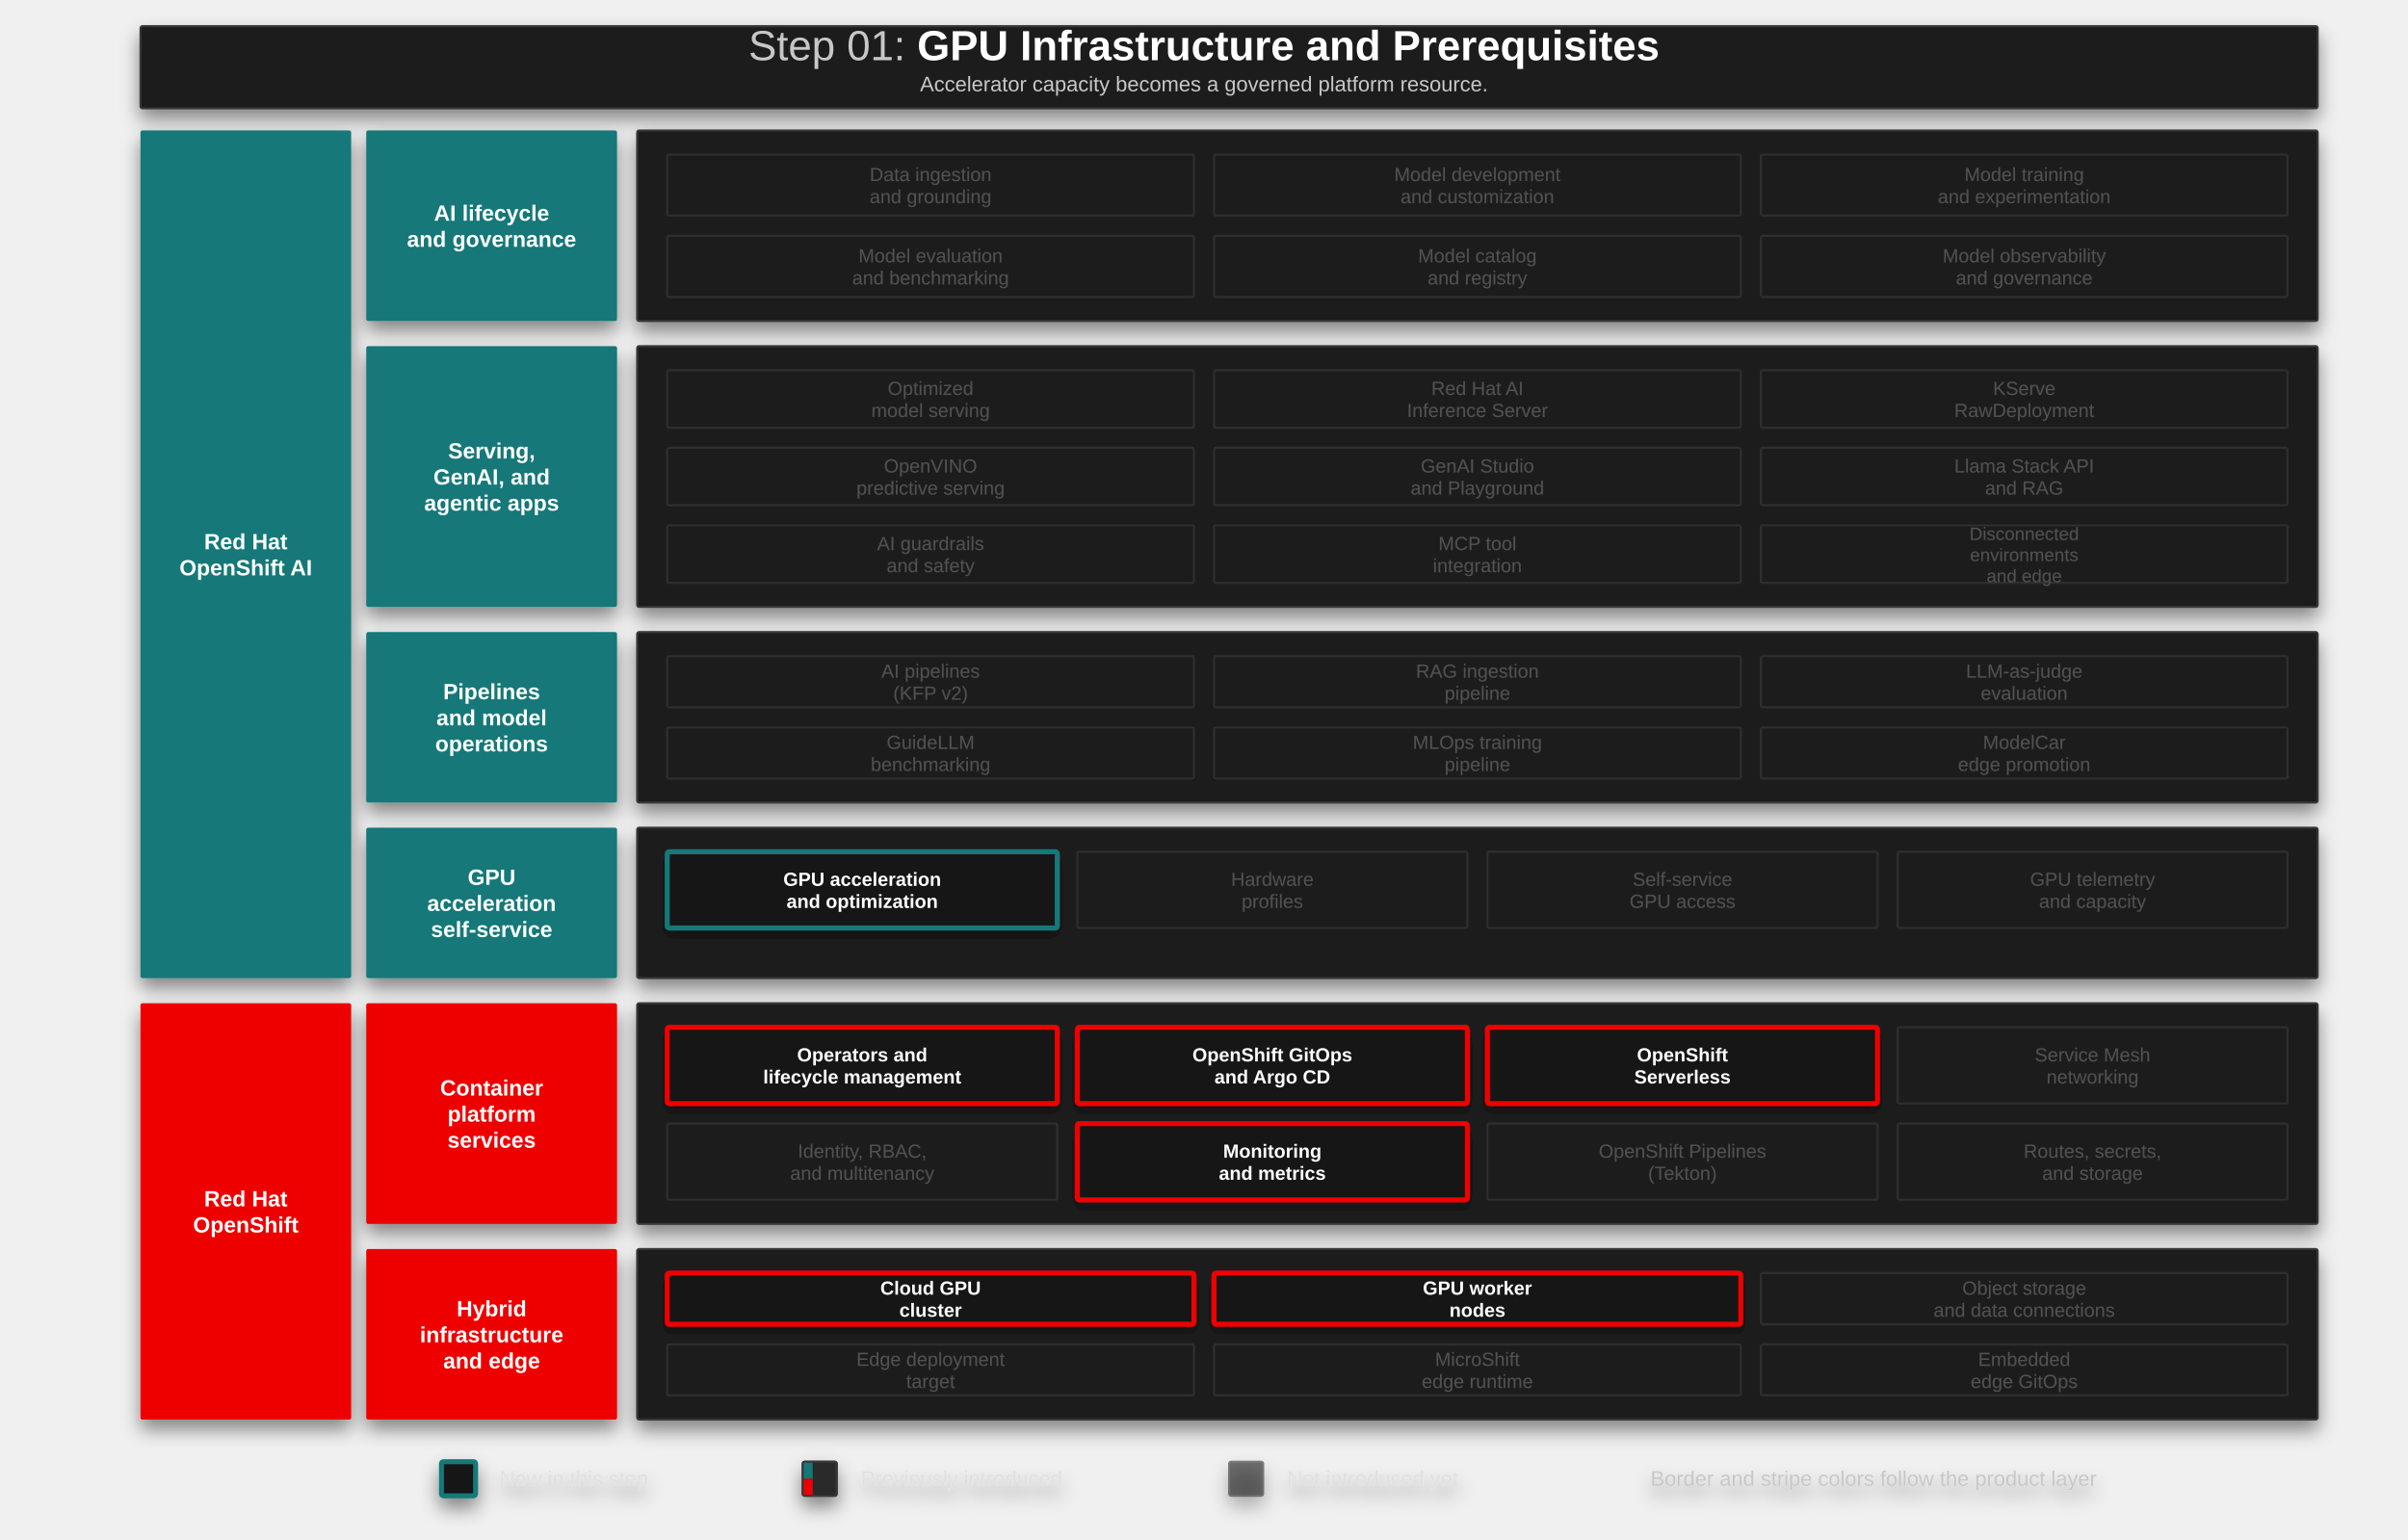
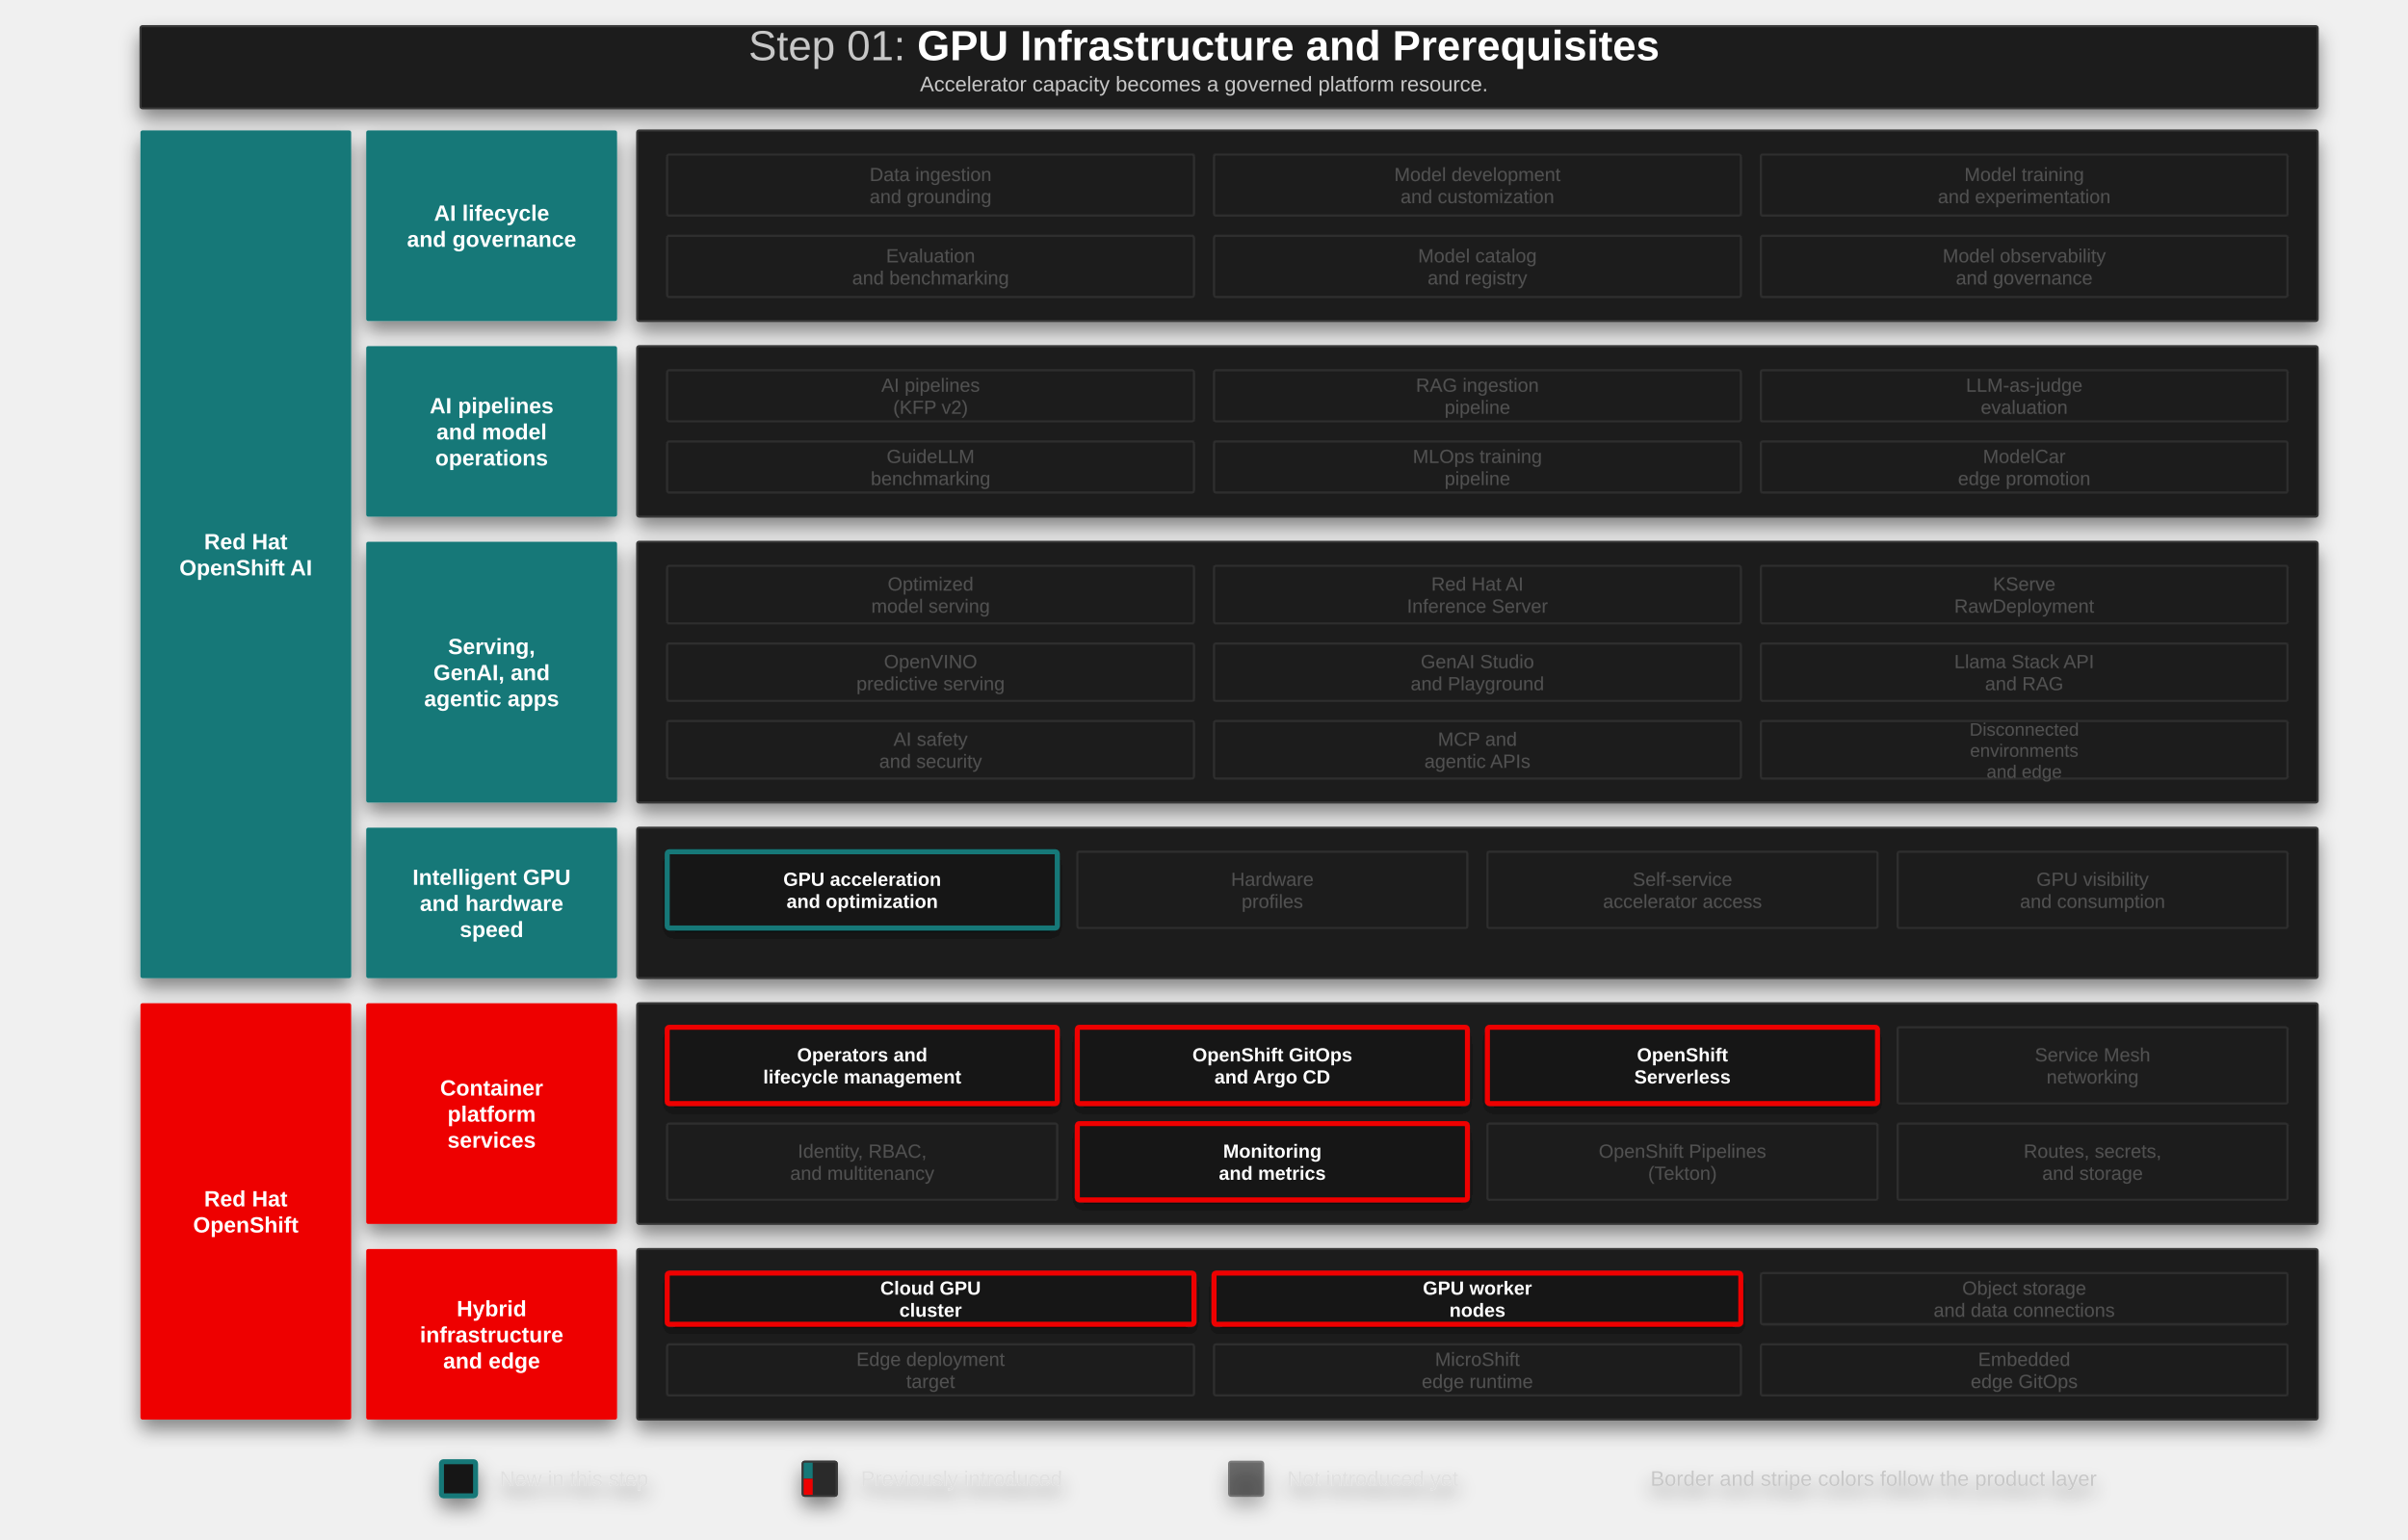
<svg xmlns="http://www.w3.org/2000/svg" width="2400" height="1535" viewBox="0 0 2400 1535" role="img" aria-labelledby="title desc">
  <style>.display{font-family:'Red Hat Display','Arial',sans-serif}.body{font-family:'Red Hat Text','Arial',sans-serif}</style>
  <defs>
    <filter id="lift" x="-20%" y="-20%" width="140%" height="140%">
      <feDropShadow dx="0" dy="6" stdDeviation="5" flood-color="#000" flood-opacity="0.55" />
    </filter>
    <filter id="panelShadow" x="-8%" y="-8%" width="116%" height="116%">
      <feDropShadow dx="0" dy="10" stdDeviation="9" flood-color="#000" flood-opacity="0.45" />
    </filter>
  </defs>
  <g filter="url(#panelShadow)">
    <rect x="140" y="26" width="2170" height="82" rx="2" fill="#1f1f1f" stroke="#383838" stroke-width="2" />
    <text x="1200.0" y="60" class="display" font-size="42" fill="#ffffff" font-weight="700" text-anchor="middle">
      <tspan fill="#c7c7c7" font-weight="500">Step 01:</tspan> GPU Infrastructure and Prerequisites</text>
    <text x="1200.0" y="91" class="body" font-size="21" fill="#c7c7c7" text-anchor="middle">Accelerator capacity becomes a governed platform resource.</text>
    <rect x="140" y="130" width="210" height="845" rx="2" fill="#147878" stroke="#147878" stroke-width="0" />
    <text x="245.0" y="547.5" class="body" font-size="22" fill="#ffffff" font-weight="700" text-anchor="middle">Red Hat</text>
    <text x="245.0" y="573.5" class="body" font-size="22" fill="#ffffff" font-weight="700" text-anchor="middle">OpenShift AI</text>
    <rect x="140" y="1000" width="210" height="415" rx="2" fill="#ee0000" stroke="#ee0000" stroke-width="0" />
    <text x="245.0" y="1202.5" class="body" font-size="22" fill="#ffffff" font-weight="700" text-anchor="middle">Red Hat</text>
    <text x="245.0" y="1228.5" class="body" font-size="22" fill="#ffffff" font-weight="700" text-anchor="middle">OpenShift</text>
    <rect x="365" y="130" width="250" height="190" rx="2" fill="#147878" stroke="#147878" stroke-width="0" />
    <text x="490.0" y="220.0" class="body" font-size="22" fill="#ffffff" font-weight="700" text-anchor="middle">AI lifecycle</text>
    <text x="490.0" y="246.0" class="body" font-size="22" fill="#ffffff" font-weight="700" text-anchor="middle">and governance</text>
    <rect x="635" y="130" width="1675" height="190" rx="2" fill="#1f1f1f" stroke="#383838" stroke-width="2" />
    <g opacity="0.62">
      <rect x="665.0" y="154.0" width="525.0" height="61.0" rx="2" fill="#1f1f1f" stroke="#383838" stroke-width="2.0" />
      <text x="927.5" y="180.5" class="body" font-size="19" fill="#707070" font-weight="450" text-anchor="middle">Data ingestion</text>
      <text x="927.5" y="202.5" class="body" font-size="19" fill="#707070" font-weight="450" text-anchor="middle">and grounding</text>
    </g>
    <g opacity="0.62">
      <rect x="1210.0" y="154.0" width="525.0" height="61.0" rx="2" fill="#1f1f1f" stroke="#383838" stroke-width="2.0" />
      <text x="1472.5" y="180.5" class="body" font-size="19" fill="#707070" font-weight="450" text-anchor="middle">Model development</text>
      <text x="1472.5" y="202.5" class="body" font-size="19" fill="#707070" font-weight="450" text-anchor="middle">and customization</text>
    </g>
    <g opacity="0.62">
      <rect x="1755.0" y="154.0" width="525.0" height="61.0" rx="2" fill="#1f1f1f" stroke="#383838" stroke-width="2.0" />
      <text x="2017.5" y="180.5" class="body" font-size="19" fill="#707070" font-weight="450" text-anchor="middle">Model training</text>
      <text x="2017.5" y="202.5" class="body" font-size="19" fill="#707070" font-weight="450" text-anchor="middle">and experimentation</text>
    </g>
    <g opacity="0.62">
      <rect x="665.0" y="235.0" width="525.0" height="61.0" rx="2" fill="#1f1f1f" stroke="#383838" stroke-width="2.0" />
-       <text x="927.5" y="261.5" class="body" font-size="19" fill="#707070" font-weight="450" text-anchor="middle">Model evaluation</text>
+       <text x="927.5" y="261.5" class="body" font-size="19" fill="#707070" font-weight="450" text-anchor="middle">Evaluation</text>
      <text x="927.5" y="283.5" class="body" font-size="19" fill="#707070" font-weight="450" text-anchor="middle">and benchmarking</text>
    </g>
    <g opacity="0.62">
      <rect x="1210.0" y="235.0" width="525.0" height="61.0" rx="2" fill="#1f1f1f" stroke="#383838" stroke-width="2.0" />
      <text x="1472.5" y="261.5" class="body" font-size="19" fill="#707070" font-weight="450" text-anchor="middle">Model catalog</text>
      <text x="1472.5" y="283.5" class="body" font-size="19" fill="#707070" font-weight="450" text-anchor="middle">and registry</text>
    </g>
    <g opacity="0.62">
      <rect x="1755.0" y="235.0" width="525.0" height="61.0" rx="2" fill="#1f1f1f" stroke="#383838" stroke-width="2.0" />
      <text x="2017.5" y="261.5" class="body" font-size="19" fill="#707070" font-weight="450" text-anchor="middle">Model observability</text>
      <text x="2017.5" y="283.5" class="body" font-size="19" fill="#707070" font-weight="450" text-anchor="middle">and governance</text>
    </g>
-     <rect x="365" y="345" width="250" height="260" rx="2" fill="#147878" stroke="#147878" stroke-width="0" />
-     <text x="490.0" y="457.0" class="body" font-size="22" fill="#ffffff" font-weight="700" text-anchor="middle">Serving,</text>
-     <text x="490.0" y="483.0" class="body" font-size="22" fill="#ffffff" font-weight="700" text-anchor="middle">GenAI, and</text>
-     <text x="490.0" y="509.0" class="body" font-size="22" fill="#ffffff" font-weight="700" text-anchor="middle">agentic apps</text>
-     <rect x="635" y="345" width="1675" height="260" rx="2" fill="#1f1f1f" stroke="#383838" stroke-width="2" />
-     <g opacity="0.62">
-       <rect x="665.0" y="369.0" width="525.0" height="57.333" rx="2" fill="#1f1f1f" stroke="#383838" stroke-width="2.0" />
-       <text x="927.5" y="393.667" class="body" font-size="19" fill="#707070" font-weight="450" text-anchor="middle">Optimized</text>
-       <text x="927.5" y="415.667" class="body" font-size="19" fill="#707070" font-weight="450" text-anchor="middle">model serving</text>
-     </g>
-     <g opacity="0.62">
-       <rect x="1210.0" y="369.0" width="525.0" height="57.333" rx="2" fill="#1f1f1f" stroke="#383838" stroke-width="2.0" />
-       <text x="1472.5" y="393.667" class="body" font-size="19" fill="#707070" font-weight="450" text-anchor="middle">Red Hat AI</text>
-       <text x="1472.5" y="415.667" class="body" font-size="19" fill="#707070" font-weight="450" text-anchor="middle">Inference Server</text>
-     </g>
-     <g opacity="0.62">
-       <rect x="1755.0" y="369.0" width="525.0" height="57.333" rx="2" fill="#1f1f1f" stroke="#383838" stroke-width="2.0" />
-       <text x="2017.5" y="393.667" class="body" font-size="19" fill="#707070" font-weight="450" text-anchor="middle">KServe</text>
-       <text x="2017.5" y="415.667" class="body" font-size="19" fill="#707070" font-weight="450" text-anchor="middle">RawDeployment</text>
-     </g>
-     <g opacity="0.62">
-       <rect x="665.0" y="446.333" width="525.0" height="57.333" rx="2" fill="#1f1f1f" stroke="#383838" stroke-width="2.0" />
-       <text x="927.5" y="471" class="body" font-size="19" fill="#707070" font-weight="450" text-anchor="middle">OpenVINO</text>
-       <text x="927.5" y="493" class="body" font-size="19" fill="#707070" font-weight="450" text-anchor="middle">predictive serving</text>
-     </g>
-     <g opacity="0.62">
-       <rect x="1210.0" y="446.333" width="525.0" height="57.333" rx="2" fill="#1f1f1f" stroke="#383838" stroke-width="2.0" />
-       <text x="1472.5" y="471" class="body" font-size="19" fill="#707070" font-weight="450" text-anchor="middle">GenAI Studio</text>
-       <text x="1472.5" y="493" class="body" font-size="19" fill="#707070" font-weight="450" text-anchor="middle">and Playground</text>
-     </g>
-     <g opacity="0.62">
-       <rect x="1755.0" y="446.333" width="525.0" height="57.333" rx="2" fill="#1f1f1f" stroke="#383838" stroke-width="2.0" />
-       <text x="2017.5" y="471" class="body" font-size="19" fill="#707070" font-weight="450" text-anchor="middle">Llama Stack API</text>
-       <text x="2017.5" y="493" class="body" font-size="19" fill="#707070" font-weight="450" text-anchor="middle">and RAG</text>
-     </g>
-     <g opacity="0.62">
-       <rect x="665.0" y="523.667" width="525.0" height="57.333" rx="2" fill="#1f1f1f" stroke="#383838" stroke-width="2.0" />
-       <text x="927.5" y="548.333" class="body" font-size="19" fill="#707070" font-weight="450" text-anchor="middle">AI guardrails</text>
-       <text x="927.5" y="570.333" class="body" font-size="19" fill="#707070" font-weight="450" text-anchor="middle">and safety</text>
-     </g>
-     <g opacity="0.62">
-       <rect x="1210.0" y="523.667" width="525.0" height="57.333" rx="2" fill="#1f1f1f" stroke="#383838" stroke-width="2.0" />
-       <text x="1472.5" y="548.333" class="body" font-size="19" fill="#707070" font-weight="450" text-anchor="middle">MCP tool</text>
-       <text x="1472.5" y="570.333" class="body" font-size="19" fill="#707070" font-weight="450" text-anchor="middle">integration</text>
-     </g>
-     <g opacity="0.62">
-       <rect x="1755.0" y="523.667" width="525.0" height="57.333" rx="2" fill="#1f1f1f" stroke="#383838" stroke-width="2.0" />
-       <text x="2017.5" y="538.333" class="body" font-size="18" fill="#707070" font-weight="450" text-anchor="middle">Disconnected</text>
-       <text x="2017.5" y="559.333" class="body" font-size="18" fill="#707070" font-weight="450" text-anchor="middle">environments</text>
-       <text x="2017.5" y="580.333" class="body" font-size="18" fill="#707070" font-weight="450" text-anchor="middle">and edge</text>
-     </g>
-     <rect x="365" y="630" width="250" height="170" rx="2" fill="#147878" stroke="#147878" stroke-width="0" />
-     <text x="490.0" y="697.0" class="body" font-size="22" fill="#ffffff" font-weight="700" text-anchor="middle">Pipelines</text>
-     <text x="490.0" y="723.0" class="body" font-size="22" fill="#ffffff" font-weight="700" text-anchor="middle">and model</text>
-     <text x="490.0" y="749.0" class="body" font-size="22" fill="#ffffff" font-weight="700" text-anchor="middle">operations</text>
-     <rect x="635" y="630" width="1675" height="170" rx="2" fill="#1f1f1f" stroke="#383838" stroke-width="2" />
-     <g opacity="0.62">
-       <rect x="665.0" y="654.0" width="525.0" height="51.0" rx="2" fill="#1f1f1f" stroke="#383838" stroke-width="2.0" />
-       <text x="927.5" y="675.5" class="body" font-size="19" fill="#707070" font-weight="450" text-anchor="middle">AI pipelines</text>
-       <text x="927.5" y="697.5" class="body" font-size="19" fill="#707070" font-weight="450" text-anchor="middle">(KFP v2)</text>
-     </g>
-     <g opacity="0.62">
-       <rect x="1210.0" y="654.0" width="525.0" height="51.0" rx="2" fill="#1f1f1f" stroke="#383838" stroke-width="2.0" />
-       <text x="1472.5" y="675.5" class="body" font-size="19" fill="#707070" font-weight="450" text-anchor="middle">RAG ingestion</text>
-       <text x="1472.5" y="697.5" class="body" font-size="19" fill="#707070" font-weight="450" text-anchor="middle">pipeline</text>
-     </g>
-     <g opacity="0.62">
-       <rect x="1755.0" y="654.0" width="525.0" height="51.0" rx="2" fill="#1f1f1f" stroke="#383838" stroke-width="2.0" />
-       <text x="2017.5" y="675.5" class="body" font-size="19" fill="#707070" font-weight="450" text-anchor="middle">LLM-as-judge</text>
-       <text x="2017.5" y="697.5" class="body" font-size="19" fill="#707070" font-weight="450" text-anchor="middle">evaluation</text>
-     </g>
-     <g opacity="0.62">
-       <rect x="665.0" y="725.0" width="525.0" height="51.0" rx="2" fill="#1f1f1f" stroke="#383838" stroke-width="2.0" />
-       <text x="927.5" y="746.5" class="body" font-size="19" fill="#707070" font-weight="450" text-anchor="middle">GuideLLM</text>
-       <text x="927.5" y="768.5" class="body" font-size="19" fill="#707070" font-weight="450" text-anchor="middle">benchmarking</text>
-     </g>
-     <g opacity="0.62">
-       <rect x="1210.0" y="725.0" width="525.0" height="51.0" rx="2" fill="#1f1f1f" stroke="#383838" stroke-width="2.0" />
-       <text x="1472.5" y="746.5" class="body" font-size="19" fill="#707070" font-weight="450" text-anchor="middle">MLOps training</text>
-       <text x="1472.5" y="768.5" class="body" font-size="19" fill="#707070" font-weight="450" text-anchor="middle">pipeline</text>
-     </g>
-     <g opacity="0.62">
-       <rect x="1755.0" y="725.0" width="525.0" height="51.0" rx="2" fill="#1f1f1f" stroke="#383838" stroke-width="2.0" />
-       <text x="2017.5" y="746.5" class="body" font-size="19" fill="#707070" font-weight="450" text-anchor="middle">ModelCar</text>
-       <text x="2017.5" y="768.5" class="body" font-size="19" fill="#707070" font-weight="450" text-anchor="middle">edge promotion</text>
+     <rect x="365" y="345" width="250" height="170" rx="2" fill="#147878" stroke="#147878" stroke-width="0" />
+     <text x="490.0" y="412.0" class="body" font-size="22" fill="#ffffff" font-weight="700" text-anchor="middle">AI pipelines</text>
+     <text x="490.0" y="438.0" class="body" font-size="22" fill="#ffffff" font-weight="700" text-anchor="middle">and model</text>
+     <text x="490.0" y="464.0" class="body" font-size="22" fill="#ffffff" font-weight="700" text-anchor="middle">operations</text>
+     <rect x="635" y="345" width="1675" height="170" rx="2" fill="#1f1f1f" stroke="#383838" stroke-width="2" />
+     <g opacity="0.62">
+       <rect x="665.0" y="369.0" width="525.0" height="51.0" rx="2" fill="#1f1f1f" stroke="#383838" stroke-width="2.0" />
+       <text x="927.5" y="390.5" class="body" font-size="19" fill="#707070" font-weight="450" text-anchor="middle">AI pipelines</text>
+       <text x="927.5" y="412.5" class="body" font-size="19" fill="#707070" font-weight="450" text-anchor="middle">(KFP v2)</text>
+     </g>
+     <g opacity="0.62">
+       <rect x="1210.0" y="369.0" width="525.0" height="51.0" rx="2" fill="#1f1f1f" stroke="#383838" stroke-width="2.0" />
+       <text x="1472.5" y="390.5" class="body" font-size="19" fill="#707070" font-weight="450" text-anchor="middle">RAG ingestion</text>
+       <text x="1472.5" y="412.5" class="body" font-size="19" fill="#707070" font-weight="450" text-anchor="middle">pipeline</text>
+     </g>
+     <g opacity="0.62">
+       <rect x="1755.0" y="369.0" width="525.0" height="51.0" rx="2" fill="#1f1f1f" stroke="#383838" stroke-width="2.0" />
+       <text x="2017.5" y="390.5" class="body" font-size="19" fill="#707070" font-weight="450" text-anchor="middle">LLM-as-judge</text>
+       <text x="2017.5" y="412.5" class="body" font-size="19" fill="#707070" font-weight="450" text-anchor="middle">evaluation</text>
+     </g>
+     <g opacity="0.62">
+       <rect x="665.0" y="440.0" width="525.0" height="51.0" rx="2" fill="#1f1f1f" stroke="#383838" stroke-width="2.0" />
+       <text x="927.5" y="461.5" class="body" font-size="19" fill="#707070" font-weight="450" text-anchor="middle">GuideLLM</text>
+       <text x="927.5" y="483.5" class="body" font-size="19" fill="#707070" font-weight="450" text-anchor="middle">benchmarking</text>
+     </g>
+     <g opacity="0.62">
+       <rect x="1210.0" y="440.0" width="525.0" height="51.0" rx="2" fill="#1f1f1f" stroke="#383838" stroke-width="2.0" />
+       <text x="1472.5" y="461.5" class="body" font-size="19" fill="#707070" font-weight="450" text-anchor="middle">MLOps training</text>
+       <text x="1472.5" y="483.5" class="body" font-size="19" fill="#707070" font-weight="450" text-anchor="middle">pipeline</text>
+     </g>
+     <g opacity="0.62">
+       <rect x="1755.0" y="440.0" width="525.0" height="51.0" rx="2" fill="#1f1f1f" stroke="#383838" stroke-width="2.0" />
+       <text x="2017.5" y="461.5" class="body" font-size="19" fill="#707070" font-weight="450" text-anchor="middle">ModelCar</text>
+       <text x="2017.5" y="483.5" class="body" font-size="19" fill="#707070" font-weight="450" text-anchor="middle">edge promotion</text>
+     </g>
+     <rect x="365" y="540" width="250" height="260" rx="2" fill="#147878" stroke="#147878" stroke-width="0" />
+     <text x="490.0" y="652.0" class="body" font-size="22" fill="#ffffff" font-weight="700" text-anchor="middle">Serving,</text>
+     <text x="490.0" y="678.0" class="body" font-size="22" fill="#ffffff" font-weight="700" text-anchor="middle">GenAI, and</text>
+     <text x="490.0" y="704.0" class="body" font-size="22" fill="#ffffff" font-weight="700" text-anchor="middle">agentic apps</text>
+     <rect x="635" y="540" width="1675" height="260" rx="2" fill="#1f1f1f" stroke="#383838" stroke-width="2" />
+     <g opacity="0.62">
+       <rect x="665.0" y="564.0" width="525.0" height="57.333" rx="2" fill="#1f1f1f" stroke="#383838" stroke-width="2.0" />
+       <text x="927.5" y="588.667" class="body" font-size="19" fill="#707070" font-weight="450" text-anchor="middle">Optimized</text>
+       <text x="927.5" y="610.667" class="body" font-size="19" fill="#707070" font-weight="450" text-anchor="middle">model serving</text>
+     </g>
+     <g opacity="0.62">
+       <rect x="1210.0" y="564.0" width="525.0" height="57.333" rx="2" fill="#1f1f1f" stroke="#383838" stroke-width="2.0" />
+       <text x="1472.5" y="588.667" class="body" font-size="19" fill="#707070" font-weight="450" text-anchor="middle">Red Hat AI</text>
+       <text x="1472.5" y="610.667" class="body" font-size="19" fill="#707070" font-weight="450" text-anchor="middle">Inference Server</text>
+     </g>
+     <g opacity="0.62">
+       <rect x="1755.0" y="564.0" width="525.0" height="57.333" rx="2" fill="#1f1f1f" stroke="#383838" stroke-width="2.0" />
+       <text x="2017.5" y="588.667" class="body" font-size="19" fill="#707070" font-weight="450" text-anchor="middle">KServe</text>
+       <text x="2017.5" y="610.667" class="body" font-size="19" fill="#707070" font-weight="450" text-anchor="middle">RawDeployment</text>
+     </g>
+     <g opacity="0.62">
+       <rect x="665.0" y="641.333" width="525.0" height="57.333" rx="2" fill="#1f1f1f" stroke="#383838" stroke-width="2.0" />
+       <text x="927.5" y="666.0" class="body" font-size="19" fill="#707070" font-weight="450" text-anchor="middle">OpenVINO</text>
+       <text x="927.5" y="688.0" class="body" font-size="19" fill="#707070" font-weight="450" text-anchor="middle">predictive serving</text>
+     </g>
+     <g opacity="0.62">
+       <rect x="1210.0" y="641.333" width="525.0" height="57.333" rx="2" fill="#1f1f1f" stroke="#383838" stroke-width="2.0" />
+       <text x="1472.5" y="666.0" class="body" font-size="19" fill="#707070" font-weight="450" text-anchor="middle">GenAI Studio</text>
+       <text x="1472.5" y="688.0" class="body" font-size="19" fill="#707070" font-weight="450" text-anchor="middle">and Playground</text>
+     </g>
+     <g opacity="0.62">
+       <rect x="1755.0" y="641.333" width="525.0" height="57.333" rx="2" fill="#1f1f1f" stroke="#383838" stroke-width="2.0" />
+       <text x="2017.5" y="666.0" class="body" font-size="19" fill="#707070" font-weight="450" text-anchor="middle">Llama Stack API</text>
+       <text x="2017.5" y="688.0" class="body" font-size="19" fill="#707070" font-weight="450" text-anchor="middle">and RAG</text>
+     </g>
+     <g opacity="0.62">
+       <rect x="665.0" y="718.667" width="525.0" height="57.333" rx="2" fill="#1f1f1f" stroke="#383838" stroke-width="2.0" />
+       <text x="927.5" y="743.333" class="body" font-size="19" fill="#707070" font-weight="450" text-anchor="middle">AI safety</text>
+       <text x="927.5" y="765.333" class="body" font-size="19" fill="#707070" font-weight="450" text-anchor="middle">and security</text>
+     </g>
+     <g opacity="0.62">
+       <rect x="1210.0" y="718.667" width="525.0" height="57.333" rx="2" fill="#1f1f1f" stroke="#383838" stroke-width="2.0" />
+       <text x="1472.5" y="743.333" class="body" font-size="19" fill="#707070" font-weight="450" text-anchor="middle">MCP and</text>
+       <text x="1472.5" y="765.333" class="body" font-size="19" fill="#707070" font-weight="450" text-anchor="middle">agentic APIs</text>
+     </g>
+     <g opacity="0.62">
+       <rect x="1755.0" y="718.667" width="525.0" height="57.333" rx="2" fill="#1f1f1f" stroke="#383838" stroke-width="2.0" />
+       <text x="2017.5" y="733.333" class="body" font-size="18" fill="#707070" font-weight="450" text-anchor="middle">Disconnected</text>
+       <text x="2017.5" y="754.333" class="body" font-size="18" fill="#707070" font-weight="450" text-anchor="middle">environments</text>
+       <text x="2017.5" y="775.333" class="body" font-size="18" fill="#707070" font-weight="450" text-anchor="middle">and edge</text>
    </g>
    <rect x="365" y="825" width="250" height="150" rx="2" fill="#147878" stroke="#147878" stroke-width="0" />
-     <text x="490.0" y="882.0" class="body" font-size="22" fill="#ffffff" font-weight="700" text-anchor="middle">GPU</text>
-     <text x="490.0" y="908.0" class="body" font-size="22" fill="#ffffff" font-weight="700" text-anchor="middle">acceleration</text>
-     <text x="490.0" y="934.0" class="body" font-size="22" fill="#ffffff" font-weight="700" text-anchor="middle">self-service</text>
+     <text x="490.0" y="882.0" class="body" font-size="22" fill="#ffffff" font-weight="700" text-anchor="middle">Intelligent GPU</text>
+     <text x="490.0" y="908.0" class="body" font-size="22" fill="#ffffff" font-weight="700" text-anchor="middle">and hardware</text>
+     <text x="490.0" y="934.0" class="body" font-size="22" fill="#ffffff" font-weight="700" text-anchor="middle">speed</text>
    <rect x="635" y="825" width="1675" height="150" rx="2" fill="#1f1f1f" stroke="#383838" stroke-width="2" />
    <g filter="url(#lift)">
      <rect x="665.0" y="849" width="388.75" height="76" rx="2" fill="#151515" stroke="#147878" stroke-width="5.0" />
      <text x="859.375" y="883.0" class="body" font-size="19" fill="#ffffff" font-weight="700" text-anchor="middle">GPU acceleration</text>
      <text x="859.375" y="905.0" class="body" font-size="19" fill="#ffffff" font-weight="700" text-anchor="middle">and optimization</text>
    </g>
    <g opacity="0.62">
      <rect x="1073.75" y="849" width="388.75" height="76" rx="2" fill="#1f1f1f" stroke="#383838" stroke-width="2.0" />
      <text x="1268.125" y="883.0" class="body" font-size="19" fill="#707070" font-weight="450" text-anchor="middle">Hardware</text>
      <text x="1268.125" y="905.0" class="body" font-size="19" fill="#707070" font-weight="450" text-anchor="middle">profiles</text>
    </g>
    <g opacity="0.62">
      <rect x="1482.5" y="849" width="388.75" height="76" rx="2" fill="#1f1f1f" stroke="#383838" stroke-width="2.0" />
      <text x="1676.875" y="883.0" class="body" font-size="19" fill="#707070" font-weight="450" text-anchor="middle">Self-service</text>
-       <text x="1676.875" y="905.0" class="body" font-size="19" fill="#707070" font-weight="450" text-anchor="middle">GPU access</text>
+       <text x="1676.875" y="905.0" class="body" font-size="19" fill="#707070" font-weight="450" text-anchor="middle">accelerator access</text>
    </g>
    <g opacity="0.62">
      <rect x="1891.25" y="849" width="388.75" height="76" rx="2" fill="#1f1f1f" stroke="#383838" stroke-width="2.0" />
-       <text x="2085.625" y="883.0" class="body" font-size="19" fill="#707070" font-weight="450" text-anchor="middle">GPU telemetry</text>
-       <text x="2085.625" y="905.0" class="body" font-size="19" fill="#707070" font-weight="450" text-anchor="middle">and capacity</text>
+       <text x="2085.625" y="883.0" class="body" font-size="19" fill="#707070" font-weight="450" text-anchor="middle">GPU visibility</text>
+       <text x="2085.625" y="905.0" class="body" font-size="19" fill="#707070" font-weight="450" text-anchor="middle">and consumption</text>
    </g>
    <rect x="365" y="1000" width="250" height="220" rx="2" fill="#ee0000" stroke="#ee0000" stroke-width="0" />
    <text x="490.0" y="1092.0" class="body" font-size="22" fill="#ffffff" font-weight="700" text-anchor="middle">Container</text>
    <text x="490.0" y="1118.0" class="body" font-size="22" fill="#ffffff" font-weight="700" text-anchor="middle">platform</text>
    <text x="490.0" y="1144.0" class="body" font-size="22" fill="#ffffff" font-weight="700" text-anchor="middle">services</text>
    <rect x="635" y="1000" width="1675" height="220" rx="2" fill="#1f1f1f" stroke="#383838" stroke-width="2" />
    <g filter="url(#lift)">
      <rect x="665.0" y="1024" width="388.75" height="76" rx="2" fill="#151515" stroke="#ee0000" stroke-width="5.0" />
      <text x="859.375" y="1058.0" class="body" font-size="19" fill="#ffffff" font-weight="700" text-anchor="middle">Operators and</text>
      <text x="859.375" y="1080.0" class="body" font-size="19" fill="#ffffff" font-weight="700" text-anchor="middle">lifecycle management</text>
    </g>
    <g filter="url(#lift)">
      <rect x="1073.75" y="1024" width="388.75" height="76" rx="2" fill="#151515" stroke="#ee0000" stroke-width="5.0" />
      <text x="1268.125" y="1058.0" class="body" font-size="19" fill="#ffffff" font-weight="700" text-anchor="middle">OpenShift GitOps</text>
      <text x="1268.125" y="1080.0" class="body" font-size="19" fill="#ffffff" font-weight="700" text-anchor="middle">and Argo CD</text>
    </g>
    <g filter="url(#lift)">
      <rect x="1482.5" y="1024" width="388.75" height="76" rx="2" fill="#151515" stroke="#ee0000" stroke-width="5.0" />
      <text x="1676.875" y="1058.0" class="body" font-size="19" fill="#ffffff" font-weight="700" text-anchor="middle">OpenShift</text>
      <text x="1676.875" y="1080.0" class="body" font-size="19" fill="#ffffff" font-weight="700" text-anchor="middle">Serverless</text>
    </g>
    <g opacity="0.62">
      <rect x="1891.25" y="1024" width="388.75" height="76" rx="2" fill="#1f1f1f" stroke="#383838" stroke-width="2.0" />
      <text x="2085.625" y="1058.0" class="body" font-size="19" fill="#707070" font-weight="450" text-anchor="middle">Service Mesh</text>
      <text x="2085.625" y="1080.0" class="body" font-size="19" fill="#707070" font-weight="450" text-anchor="middle">networking</text>
    </g>
    <g opacity="0.62">
      <rect x="665.0" y="1120" width="388.75" height="76" rx="2" fill="#1f1f1f" stroke="#383838" stroke-width="2.0" />
      <text x="859.375" y="1154.0" class="body" font-size="19" fill="#707070" font-weight="450" text-anchor="middle">Identity, RBAC,</text>
      <text x="859.375" y="1176.0" class="body" font-size="19" fill="#707070" font-weight="450" text-anchor="middle">and multitenancy</text>
    </g>
    <g filter="url(#lift)">
      <rect x="1073.75" y="1120" width="388.75" height="76" rx="2" fill="#151515" stroke="#ee0000" stroke-width="5.0" />
      <text x="1268.125" y="1154.0" class="body" font-size="19" fill="#ffffff" font-weight="700" text-anchor="middle">Monitoring</text>
      <text x="1268.125" y="1176.0" class="body" font-size="19" fill="#ffffff" font-weight="700" text-anchor="middle">and metrics</text>
    </g>
    <g opacity="0.62">
      <rect x="1482.5" y="1120" width="388.75" height="76" rx="2" fill="#1f1f1f" stroke="#383838" stroke-width="2.0" />
      <text x="1676.875" y="1154.0" class="body" font-size="19" fill="#707070" font-weight="450" text-anchor="middle">OpenShift Pipelines</text>
      <text x="1676.875" y="1176.0" class="body" font-size="19" fill="#707070" font-weight="450" text-anchor="middle">(Tekton)</text>
    </g>
    <g opacity="0.62">
      <rect x="1891.25" y="1120" width="388.75" height="76" rx="2" fill="#1f1f1f" stroke="#383838" stroke-width="2.0" />
      <text x="2085.625" y="1154.0" class="body" font-size="19" fill="#707070" font-weight="450" text-anchor="middle">Routes, secrets,</text>
      <text x="2085.625" y="1176.0" class="body" font-size="19" fill="#707070" font-weight="450" text-anchor="middle">and storage</text>
    </g>
    <rect x="365" y="1245" width="250" height="170" rx="2" fill="#ee0000" stroke="#ee0000" stroke-width="0" />
    <text x="490.0" y="1312.0" class="body" font-size="22" fill="#ffffff" font-weight="700" text-anchor="middle">Hybrid</text>
    <text x="490.0" y="1338.0" class="body" font-size="22" fill="#ffffff" font-weight="700" text-anchor="middle">infrastructure</text>
    <text x="490.0" y="1364.0" class="body" font-size="22" fill="#ffffff" font-weight="700" text-anchor="middle">and edge</text>
    <rect x="635" y="1245" width="1675" height="170" rx="2" fill="#1f1f1f" stroke="#383838" stroke-width="2" />
    <g filter="url(#lift)">
      <rect x="665.0" y="1269.0" width="525.0" height="51.0" rx="2" fill="#151515" stroke="#ee0000" stroke-width="5.0" />
      <text x="927.5" y="1290.5" class="body" font-size="19" fill="#ffffff" font-weight="700" text-anchor="middle">Cloud GPU</text>
      <text x="927.5" y="1312.5" class="body" font-size="19" fill="#ffffff" font-weight="700" text-anchor="middle">cluster</text>
    </g>
    <g filter="url(#lift)">
      <rect x="1210.0" y="1269.0" width="525.0" height="51.0" rx="2" fill="#151515" stroke="#ee0000" stroke-width="5.0" />
      <text x="1472.5" y="1290.5" class="body" font-size="19" fill="#ffffff" font-weight="700" text-anchor="middle">GPU worker</text>
      <text x="1472.5" y="1312.5" class="body" font-size="19" fill="#ffffff" font-weight="700" text-anchor="middle">nodes</text>
    </g>
    <g opacity="0.62">
      <rect x="1755.0" y="1269.0" width="525.0" height="51.0" rx="2" fill="#1f1f1f" stroke="#383838" stroke-width="2.0" />
      <text x="2017.5" y="1290.5" class="body" font-size="19" fill="#707070" font-weight="450" text-anchor="middle">Object storage</text>
      <text x="2017.5" y="1312.5" class="body" font-size="19" fill="#707070" font-weight="450" text-anchor="middle">and data connections</text>
    </g>
    <g opacity="0.62">
      <rect x="665.0" y="1340.0" width="525.0" height="51.0" rx="2" fill="#1f1f1f" stroke="#383838" stroke-width="2.0" />
      <text x="927.5" y="1361.5" class="body" font-size="19" fill="#707070" font-weight="450" text-anchor="middle">Edge deployment</text>
      <text x="927.5" y="1383.5" class="body" font-size="19" fill="#707070" font-weight="450" text-anchor="middle">target</text>
    </g>
    <g opacity="0.62">
      <rect x="1210.0" y="1340.0" width="525.0" height="51.0" rx="2" fill="#1f1f1f" stroke="#383838" stroke-width="2.0" />
      <text x="1472.5" y="1361.5" class="body" font-size="19" fill="#707070" font-weight="450" text-anchor="middle">MicroShift</text>
      <text x="1472.5" y="1383.5" class="body" font-size="19" fill="#707070" font-weight="450" text-anchor="middle">edge runtime</text>
    </g>
    <g opacity="0.62">
      <rect x="1755.0" y="1340.0" width="525.0" height="51.0" rx="2" fill="#1f1f1f" stroke="#383838" stroke-width="2.0" />
      <text x="2017.5" y="1361.5" class="body" font-size="19" fill="#707070" font-weight="450" text-anchor="middle">Embedded</text>
      <text x="2017.5" y="1383.5" class="body" font-size="19" fill="#707070" font-weight="450" text-anchor="middle">edge GitOps</text>
    </g>
    <rect x="440" y="1457" width="34" height="34" rx="2" fill="#151515" stroke="#147878" stroke-width="5" />
    <text x="498" y="1481" class="body" font-size="21" fill="#e0e0e0">New in this step</text>
    <rect x="800" y="1457" width="34" height="34" rx="2" fill="#292929" stroke="#383838" stroke-width="2" />
    <rect x="800" y="1457" width="10" height="17" rx="0" fill="#147878" stroke="#147878" stroke-width="0" />
    <rect x="800" y="1474" width="10" height="17" rx="0" fill="#ee0000" stroke="#ee0000" stroke-width="0" />
    <rect x="800" y="1457" width="34" height="34" rx="2" fill="none" stroke="#383838" stroke-width="2" />
    <text x="858" y="1481" class="body" font-size="21" fill="#e0e0e0">Previously introduced</text>
    <rect x="1225" y="1457" width="34" height="34" rx="2" fill="#1f1f1f" stroke="#383838" stroke-width="2" opacity="0.62" />
    <text x="1283" y="1481" class="body" font-size="21" fill="#e0e0e0">Not introduced yet</text>
    <text x="1645" y="1481" class="body" font-size="21" fill="#c7c7c7">Border and stripe colors follow the product layer</text>
  </g>
</svg>
